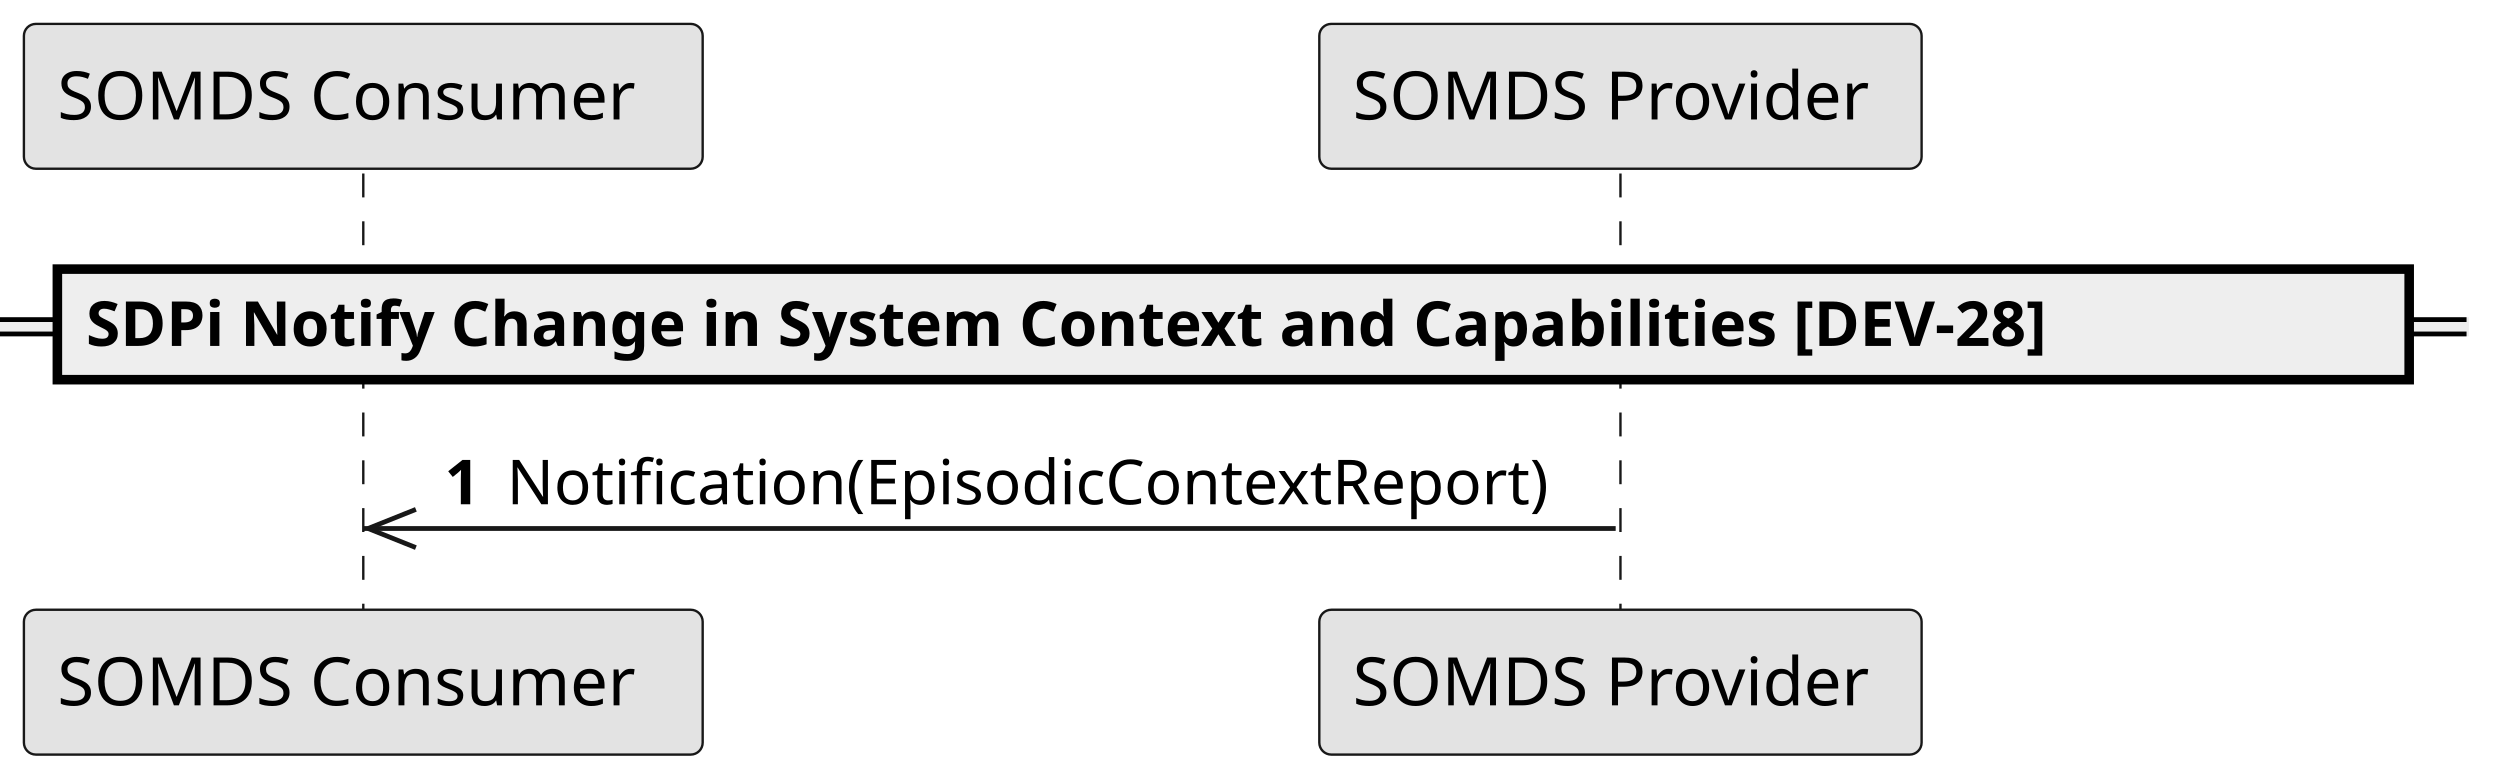
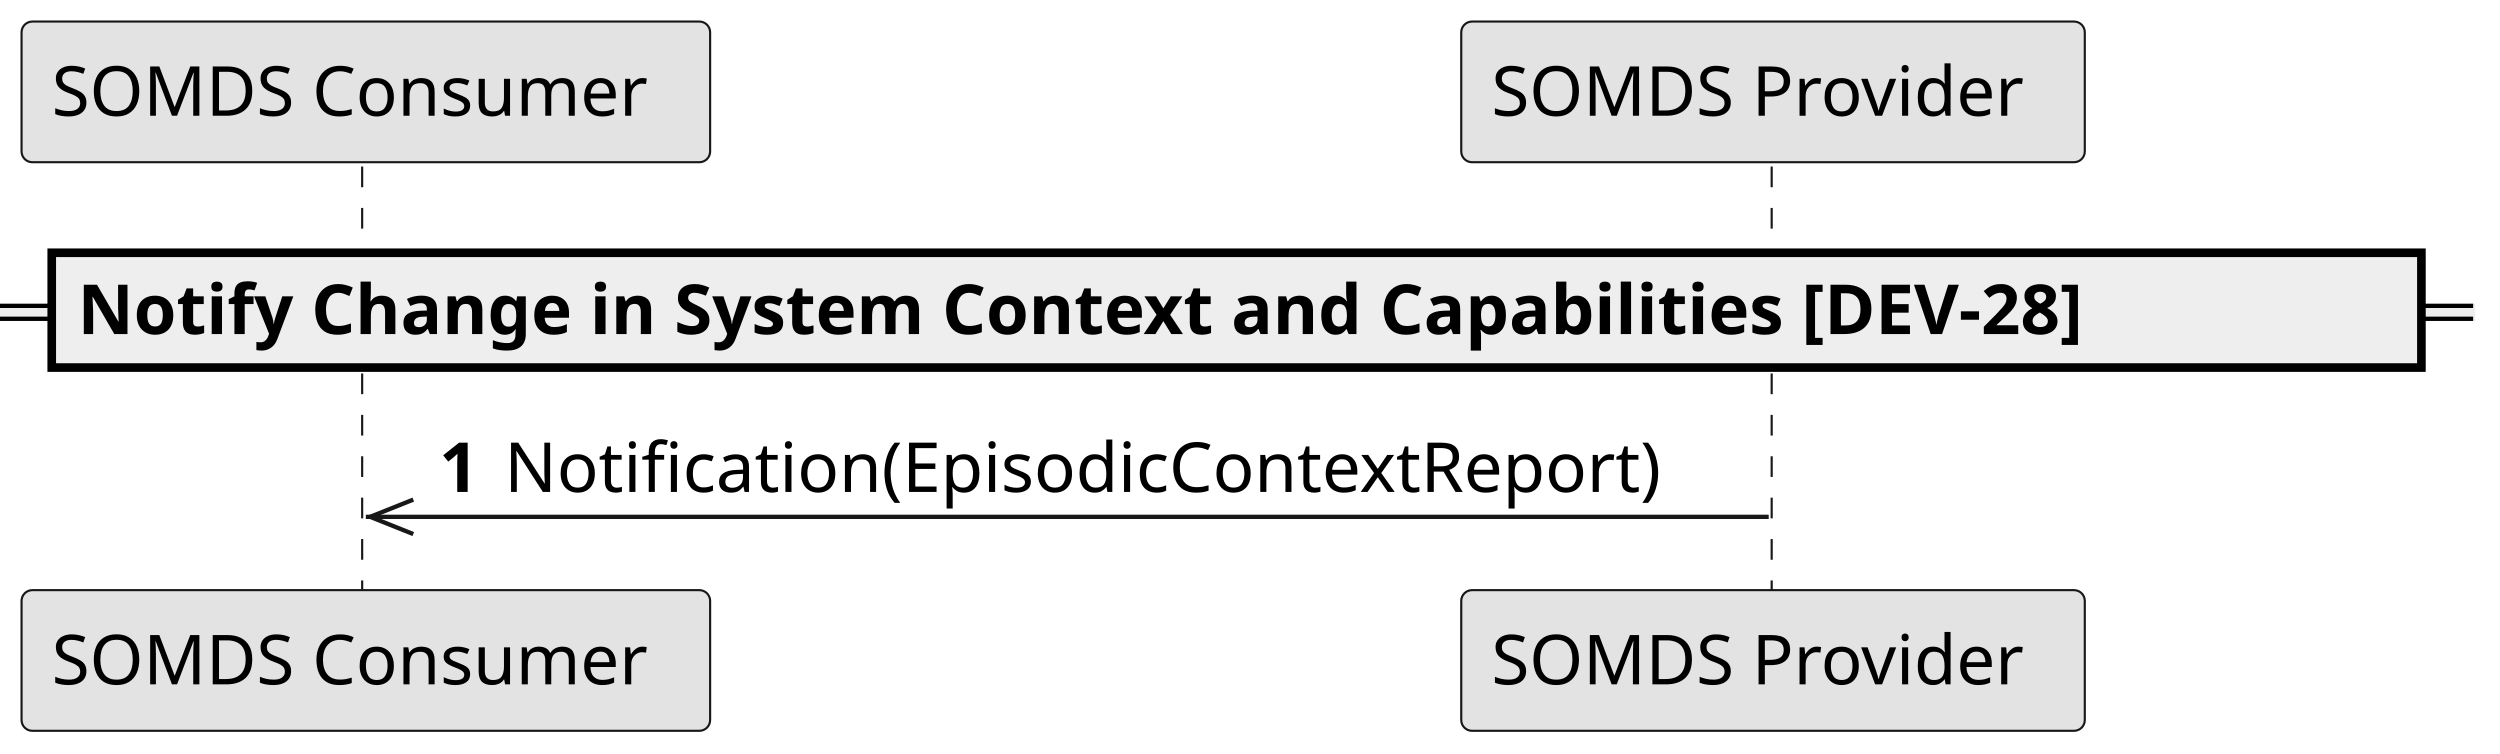
- <svg xmlns="http://www.w3.org/2000/svg" contentStyleType="text/css" height="163px" preserveAspectRatio="none" style="width:523px;height:163px;background:#FFFFFF;" version="1.1" viewBox="0 0 523 163" width="523px" zoomAndPan="magnify">
+ <svg xmlns="http://www.w3.org/2000/svg" contentStyleType="text/css" height="182.292px" preserveAspectRatio="none" style="width:604px;height:182px;background:#FFFFFF;" version="1.1" viewBox="0 0 604 182" width="604.167px" zoomAndPan="magnify">
  <defs />
  <g>
-     <line style="stroke:#181818;stroke-width:0.5;stroke-dasharray:5.0,5.0;" x1="76" x2="76" y1="36.297" y2="128.562" />
-     <line style="stroke:#181818;stroke-width:0.5;stroke-dasharray:5.0,5.0;" x1="339" x2="339" y1="36.297" y2="128.562" />
-     <rect fill="#E3E3E3" height="30.297" rx="2.5" ry="2.5" style="stroke:#181818;stroke-width:0.5;" width="142" x="5" y="5" />
-     <text fill="#000000" font-family="sans-serif" font-size="14" lengthAdjust="spacing" textLength="128" x="12" y="24.995">SOMDS Consumer</text>
-     <rect fill="#E3E3E3" height="30.297" rx="2.5" ry="2.5" style="stroke:#181818;stroke-width:0.5;" width="142" x="5" y="127.562" />
-     <text fill="#000000" font-family="sans-serif" font-size="14" lengthAdjust="spacing" textLength="128" x="12" y="147.558">SOMDS Consumer</text>
-     <rect fill="#E3E3E3" height="30.297" rx="2.5" ry="2.5" style="stroke:#181818;stroke-width:0.5;" width="126" x="276" y="5" />
-     <text fill="#000000" font-family="sans-serif" font-size="14" lengthAdjust="spacing" textLength="112" x="283" y="24.995">SOMDS Provider</text>
-     <rect fill="#E3E3E3" height="30.297" rx="2.5" ry="2.5" style="stroke:#181818;stroke-width:0.5;" width="126" x="276" y="127.562" />
-     <text fill="#000000" font-family="sans-serif" font-size="14" lengthAdjust="spacing" textLength="112" x="283" y="147.558">SOMDS Provider</text>
-     <rect fill="#EEEEEE" height="3" style="stroke:#EEEEEE;stroke-width:1.0;" width="516" x="0" y="66.863" />
-     <line style="stroke:#000000;stroke-width:1.0;" x1="0" x2="516" y1="66.863" y2="66.863" />
-     <line style="stroke:#000000;stroke-width:1.0;" x1="0" x2="516" y1="69.863" y2="69.863" />
-     <rect fill="#EEEEEE" height="23.133" style="stroke:#000000;stroke-width:2.0;" width="492" x="12" y="56.297" />
-     <text fill="#000000" font-family="sans-serif" font-size="13" font-weight="bold" lengthAdjust="spacing" textLength="478" x="18" y="72.364">SDPi Notify Change in System Context and Capabilities [DEV-28]</text>
-     <line style="stroke:#181818;stroke-width:1.0;" x1="77" x2="87" y1="110.562" y2="106.562" />
-     <line style="stroke:#181818;stroke-width:1.0;" x1="77" x2="87" y1="110.562" y2="114.562" />
-     <line style="stroke:#181818;stroke-width:1.0;" x1="76" x2="338" y1="110.562" y2="110.562" />
-     <text fill="#000000" font-family="sans-serif" font-size="13" font-weight="bold" lengthAdjust="spacing" textLength="9" x="93" y="105.497">1</text>
-     <text fill="#000000" font-family="sans-serif" font-size="13" lengthAdjust="spacing" textLength="226" x="106" y="105.497">Notification(EpisodicContextReport)</text>
+     <line style="stroke:#181818;stroke-width:0.521;stroke-dasharray:5.0,5.0;" x1="87.5" x2="87.5" y1="40.234" y2="143.62" />
+     <line style="stroke:#181818;stroke-width:0.521;stroke-dasharray:5.0,5.0;" x1="428.036" x2="428.036" y1="40.234" y2="143.62" />
+     <rect fill="#E3E3E3" height="33.984" rx="2.604" ry="2.604" style="stroke:#181818;stroke-width:0.521;" width="166.357" x="5.208" y="5.208" />
+     <text fill="#000000" font-family="sans-serif" font-size="16.667" lengthAdjust="spacing" textLength="151.774" x="12.5" y="27.97">SOMDS Consumer</text>
+     <rect fill="#E3E3E3" height="33.984" rx="2.604" ry="2.604" style="stroke:#181818;stroke-width:0.521;" width="166.357" x="5.208" y="142.578" />
+     <text fill="#000000" font-family="sans-serif" font-size="16.667" lengthAdjust="spacing" textLength="151.774" x="12.5" y="165.34">SOMDS Consumer</text>
+     <rect fill="#E3E3E3" height="33.984" rx="2.604" ry="2.604" style="stroke:#181818;stroke-width:0.521;" width="150.651" x="353.036" y="5.208" />
+     <text fill="#000000" font-family="sans-serif" font-size="16.667" lengthAdjust="spacing" textLength="136.068" x="360.327" y="27.97">SOMDS Provider</text>
+     <rect fill="#E3E3E3" height="33.984" rx="2.604" ry="2.604" style="stroke:#181818;stroke-width:0.521;" width="150.651" x="353.036" y="142.578" />
+     <text fill="#000000" font-family="sans-serif" font-size="16.667" lengthAdjust="spacing" textLength="136.068" x="360.327" y="165.34">SOMDS Provider</text>
+     <rect fill="#EEEEEE" height="3.125" style="stroke:#EEEEEE;stroke-width:1.042;" width="597.51" x="0" y="73.893" />
+     <line style="stroke:#000000;stroke-width:1.042;" x1="0" x2="597.51" y1="73.893" y2="73.893" />
+     <line style="stroke:#000000;stroke-width:1.042;" x1="0" x2="597.51" y1="77.018" y2="77.018" />
+     <rect fill="#EEEEEE" height="27.734" style="stroke:#000000;stroke-width:2.083;" width="572.51" x="12.5" y="61.068" />
+     <text fill="#000000" font-family="sans-serif" font-size="16.667" font-weight="bold" lengthAdjust="spacing" textLength="557.926" x="18.75" y="80.705">Notify Change in System Context and Capabilities [DEV-28]</text>
+     <line style="stroke:#181818;stroke-width:1.042;" x1="89.429" x2="99.845" y1="124.87" y2="120.703" />
+     <line style="stroke:#181818;stroke-width:1.042;" x1="89.429" x2="99.845" y1="124.87" y2="129.036" />
+     <line style="stroke:#181818;stroke-width:1.042;" x1="88.387" x2="427.319" y1="124.87" y2="124.87" />
+     <text fill="#000000" font-family="sans-serif" font-size="16.667" font-weight="bold" lengthAdjust="spacing" textLength="11.597" x="106.095" y="118.856">1</text>
+     <text fill="#000000" font-family="sans-serif" font-size="16.667" lengthAdjust="spacing" textLength="299.211" x="121.859" y="118.856">Notification(EpisodicContextReport)</text>
  </g>
</svg>
